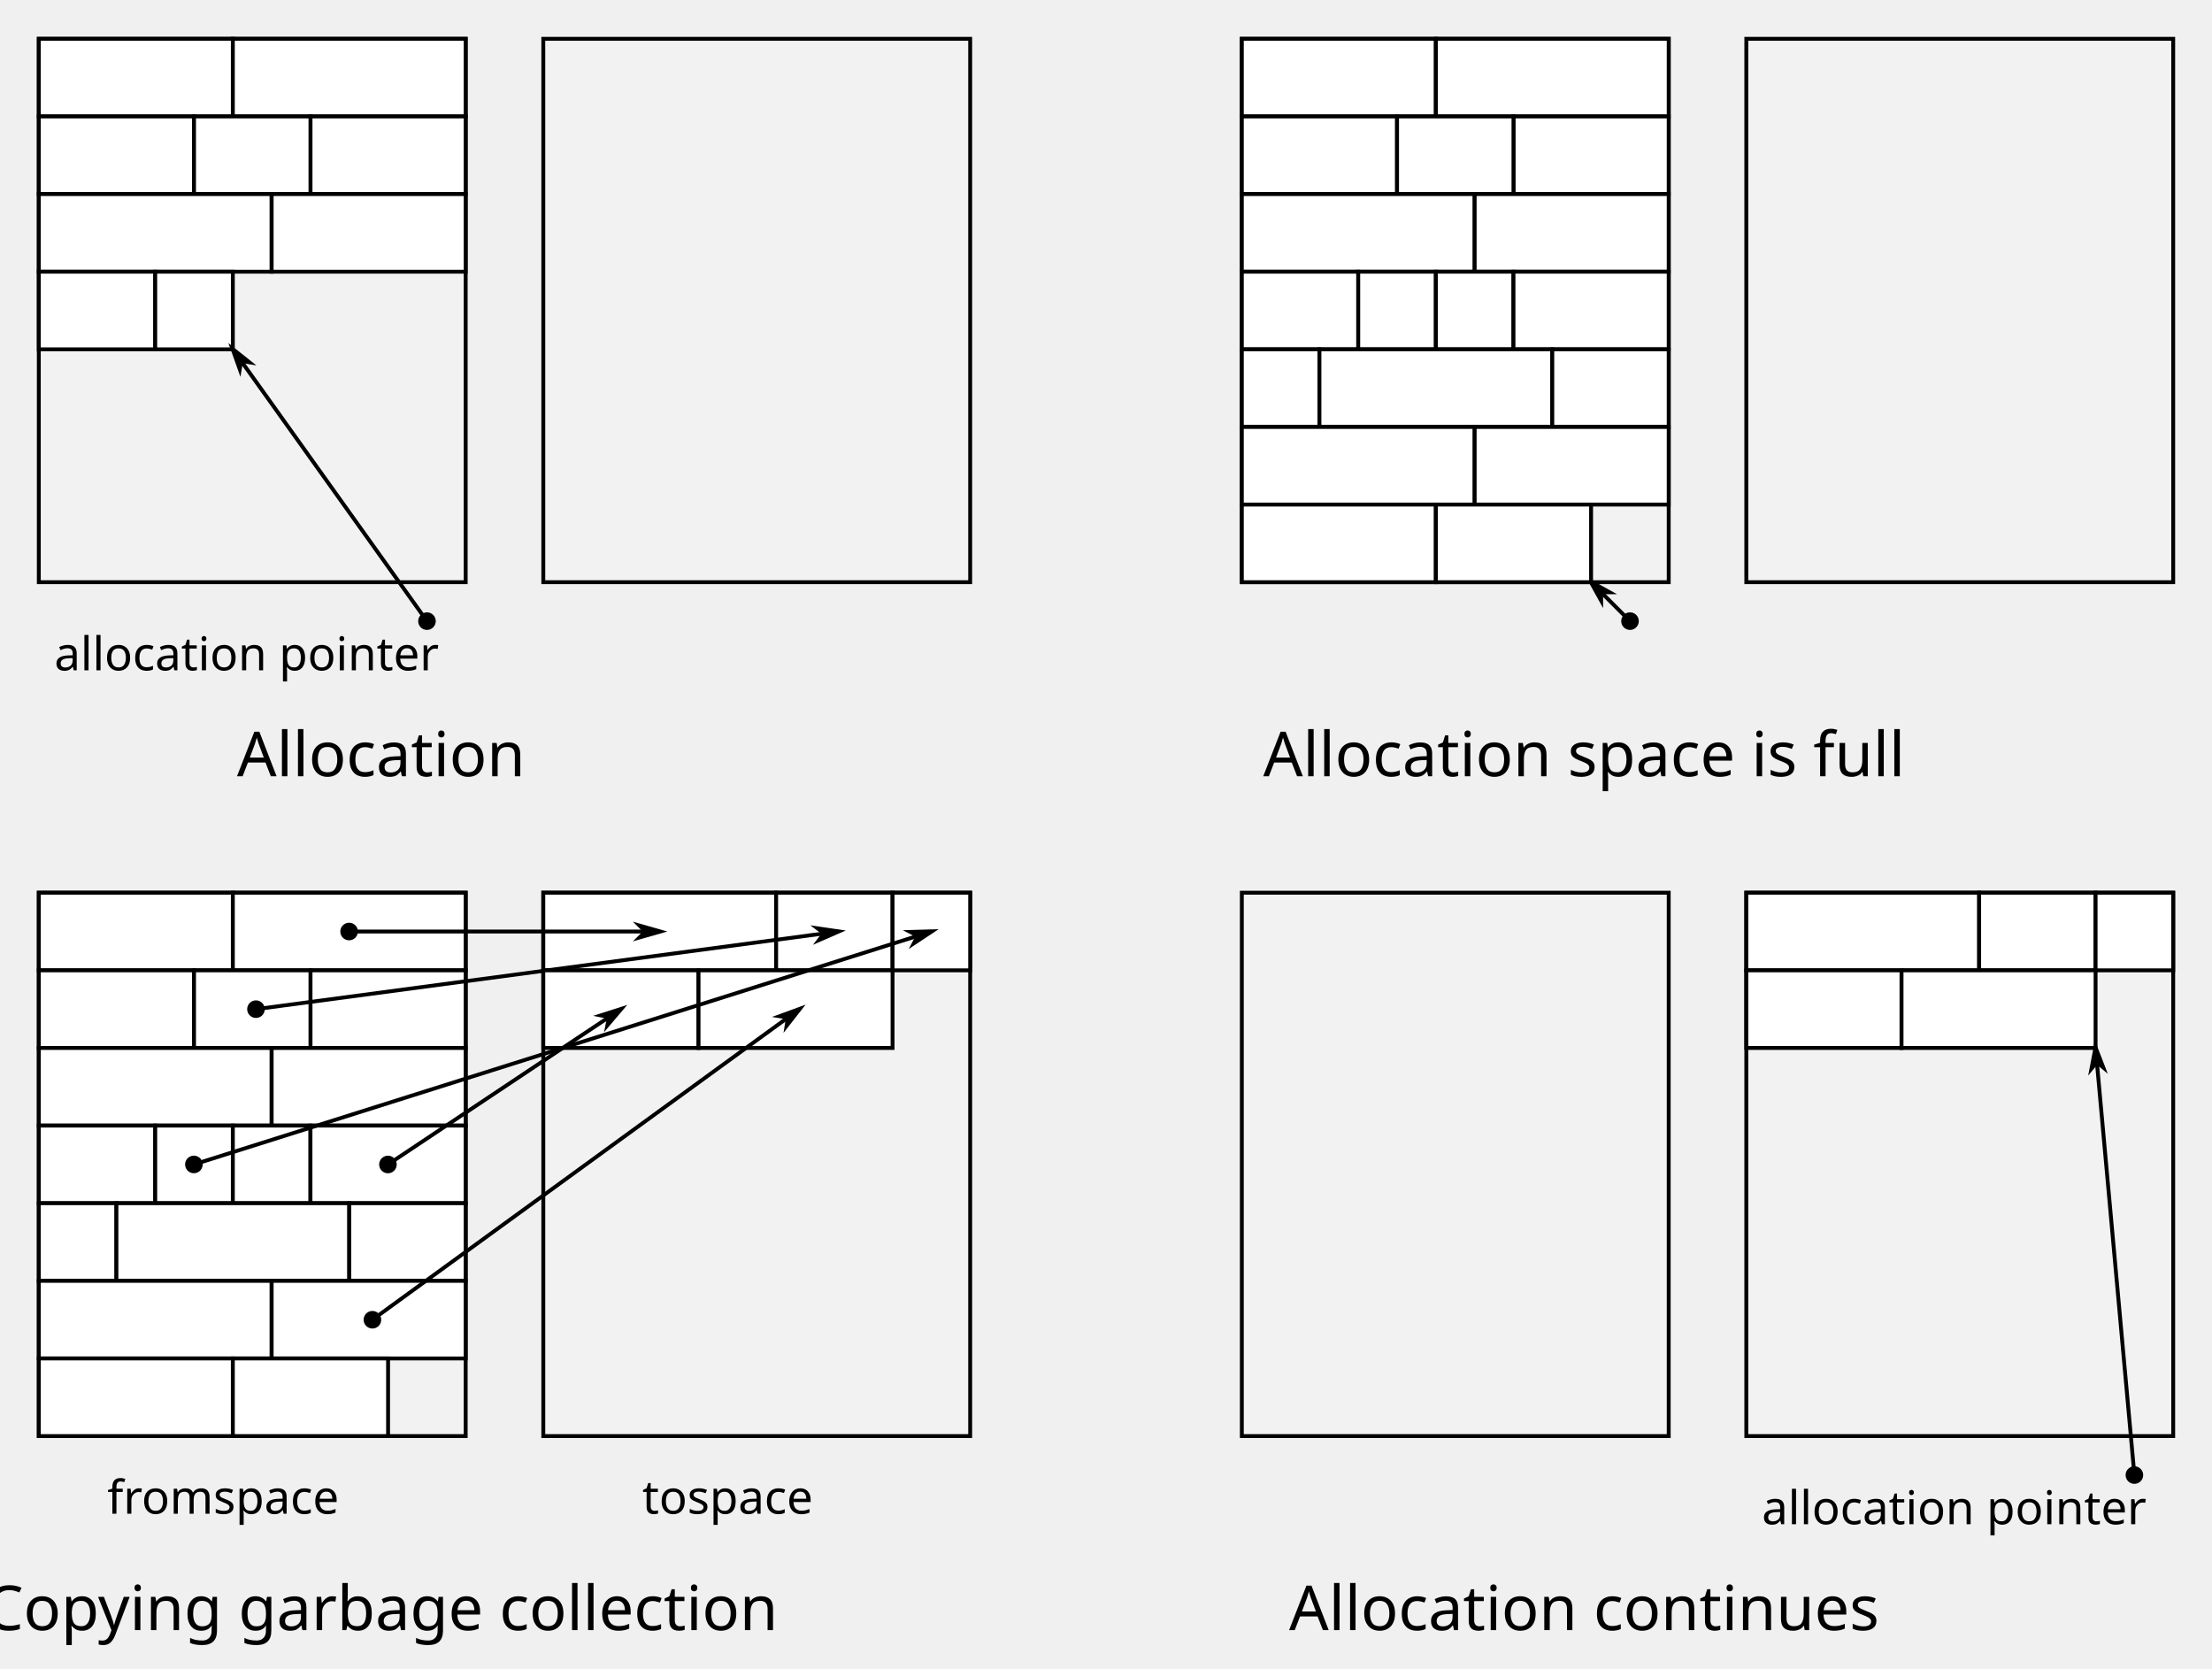
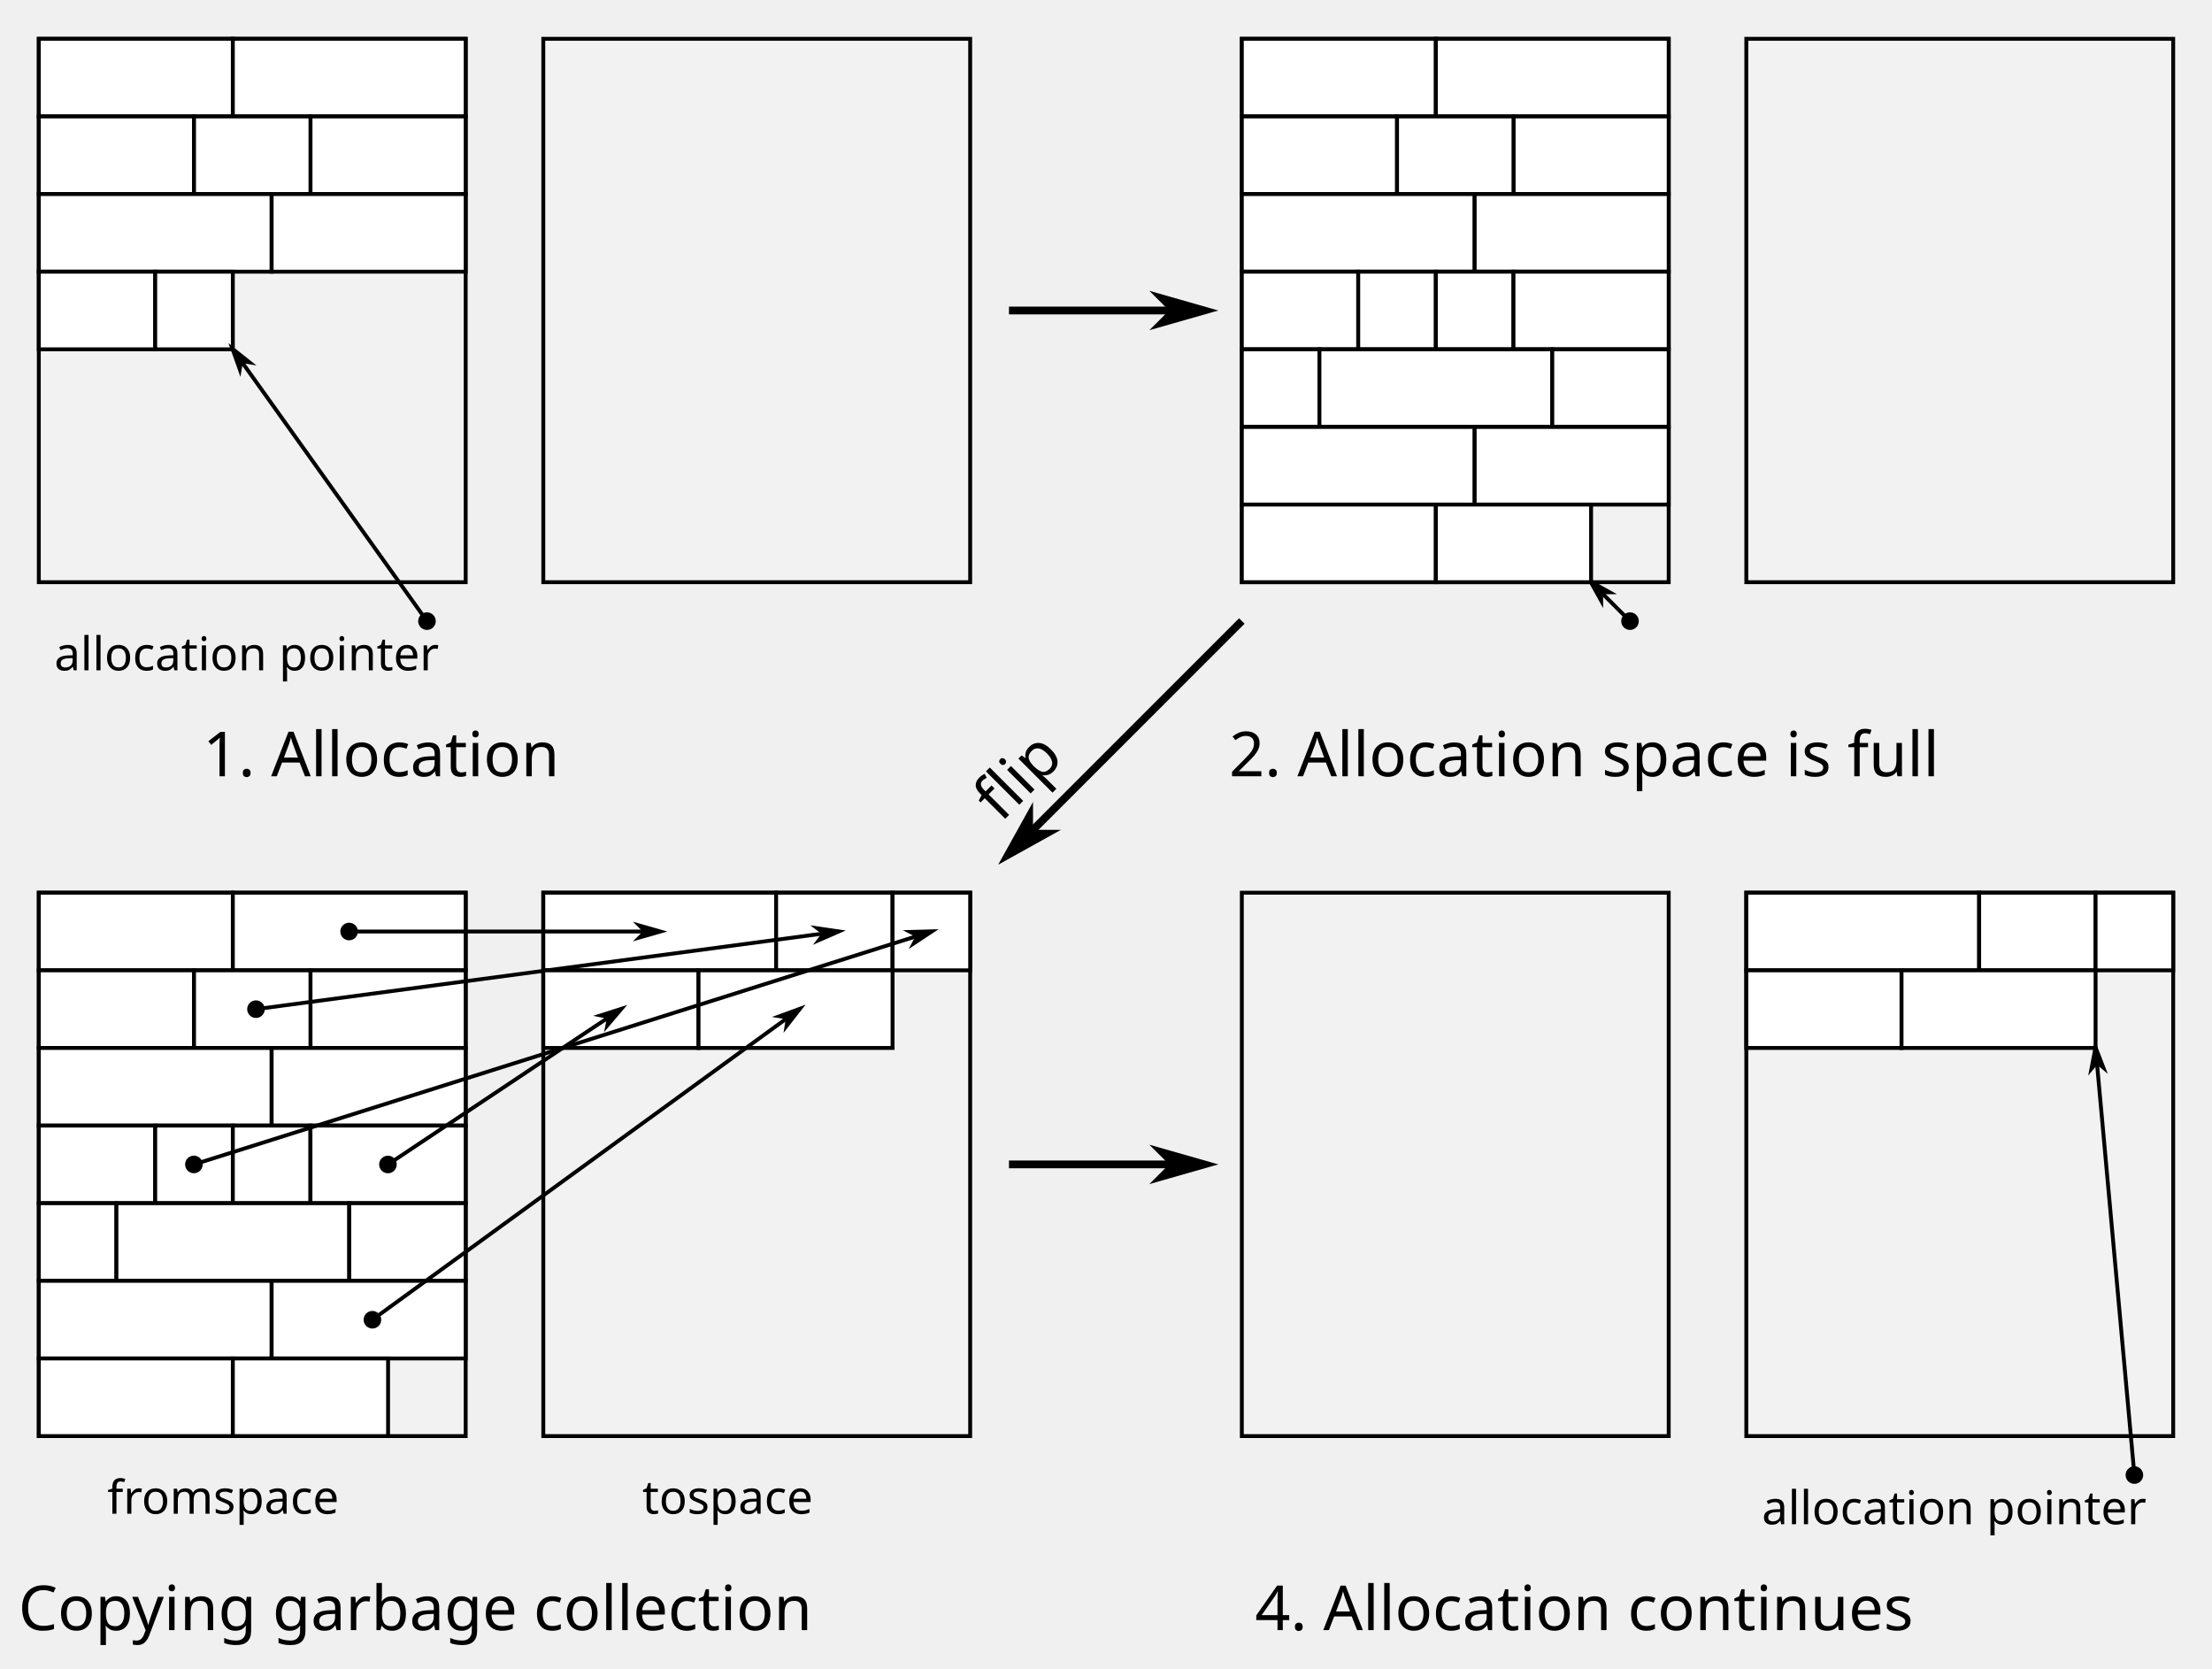
<svg xmlns="http://www.w3.org/2000/svg" width="570" height="430" id="svg17926" version="1.1">
  <defs id="defs17928">
    <marker orient="auto" refY="0" refX="0" id="Arrow1Mend" style="overflow:visible">
      <path id="path4418" d="M 0,0 5,-5 -12.5,0 5,5 0,0 z" style="fill-rule:evenodd;stroke:#000000;stroke-width:1pt;marker-start:none" transform="matrix(-0.4,0,0,-0.4,-4,0)" />
    </marker>
    <marker orient="auto" refY="0" refX="0" id="DotM" style="overflow:visible">
      <path id="path4474" d="m -2.5,-1 c 0,2.76 -2.24,5 -5,5 -2.76,0 -5,-2.24 -5,-5 0,-2.76 2.24,-5 5,-5 2.76,0 5,2.24 5,5 z" style="fill-rule:evenodd;stroke:#000000;stroke-width:1pt;marker-start:none;marker-end:none" transform="matrix(0.4,0,0,0.4,2.96,0.4)" />
    </marker>
    <marker orient="auto" refY="0" refX="0" id="Arrow1Lend" style="overflow:visible">
      <path id="path4412" d="M 0,0 5,-5 -12.5,0 5,5 0,0 z" style="fill-rule:evenodd;stroke:#000000;stroke-width:1pt;marker-start:none" transform="matrix(-0.8,0,0,-0.8,-10,0)" />
    </marker>
  </defs>
  <g id="layer1" transform="translate(0,-622.3622)">
    <rect style="fill:#f2f2f2;fill-opacity:1;stroke:#000000;stroke-width:1;stroke-linecap:butt;stroke-miterlimit:4;stroke-opacity:1;stroke-dasharray:none;stroke-dashoffset:0" id="rect17936" width="110" height="140" x="10" y="-772.362" transform="scale(1,-1)" />
    <rect y="-772.362" x="140" height="140" width="110" id="rect17938" style="fill:#f2f2f2;fill-opacity:1;stroke:#000000;stroke-width:1;stroke-linecap:butt;stroke-miterlimit:4;stroke-opacity:1;stroke-dasharray:none;stroke-dashoffset:0" transform="scale(1,-1)" />
    <rect style="fill:#ffffff;fill-opacity:1;stroke:#000000;stroke-width:1;stroke-linecap:butt;stroke-miterlimit:4;stroke-opacity:1;stroke-dasharray:none;stroke-dashoffset:0" id="rect17944" width="50" height="20" x="10" y="-652.362" transform="scale(1,-1)" />
    <rect y="-652.362" x="60" height="20" width="60" id="rect18454" style="fill:#ffffff;fill-opacity:1;stroke:#000000;stroke-width:1;stroke-linecap:butt;stroke-miterlimit:4;stroke-opacity:1;stroke-dasharray:none;stroke-dashoffset:0" transform="scale(1,-1)" />
    <rect y="-672.362" x="10" height="20" width="40" id="rect18456" style="fill:#ffffff;fill-opacity:1;stroke:#000000;stroke-width:1;stroke-linecap:butt;stroke-miterlimit:4;stroke-opacity:1;stroke-dasharray:none;stroke-dashoffset:0" transform="scale(1,-1)" />
    <rect style="fill:#ffffff;fill-opacity:1;stroke:#000000;stroke-width:1;stroke-linecap:butt;stroke-miterlimit:4;stroke-opacity:1;stroke-dasharray:none;stroke-dashoffset:0" id="rect18458" width="40" height="20" x="80" y="-672.362" transform="scale(1,-1)" />
    <rect style="fill:#ffffff;fill-opacity:1;stroke:#000000;stroke-width:1;stroke-linecap:butt;stroke-miterlimit:4;stroke-opacity:1;stroke-dasharray:none;stroke-dashoffset:0" id="rect18460" width="30" height="20" x="50" y="-672.362" transform="scale(1,-1)" />
    <rect style="fill:#ffffff;fill-opacity:1;stroke:#000000;stroke-width:1;stroke-linecap:butt;stroke-miterlimit:4;stroke-opacity:1;stroke-dasharray:none;stroke-dashoffset:0" id="rect18462" width="60" height="20" x="10" y="-692.362" transform="scale(1,-1)" />
    <rect y="-692.362" x="70" height="20" width="50" id="rect18464" style="fill:#ffffff;fill-opacity:1;stroke:#000000;stroke-width:1;stroke-linecap:butt;stroke-miterlimit:4;stroke-opacity:1;stroke-dasharray:none;stroke-dashoffset:0" transform="scale(1,-1)" />
    <rect y="-712.362" x="10" height="20" width="30" id="rect18466" style="fill:#ffffff;fill-opacity:1;stroke:#000000;stroke-width:1;stroke-linecap:butt;stroke-miterlimit:4;stroke-opacity:1;stroke-dasharray:none;stroke-dashoffset:0" transform="scale(1,-1)" />
    <rect style="fill:#ffffff;fill-opacity:1;stroke:#000000;stroke-width:1;stroke-linecap:butt;stroke-miterlimit:4;stroke-opacity:1;stroke-dasharray:none;stroke-dashoffset:0" id="rect18468" width="20" height="20" x="40" y="-712.362" transform="scale(1,-1)" />
    <path style="fill:none;stroke:#000000;stroke-width:1px;stroke-linecap:butt;stroke-linejoin:miter;stroke-opacity:1;marker-start:url(#DotM);marker-end:url(#Arrow1Mend)" d="m 110,782.362 -50,-70" id="path18470" />
    <text xml:space="preserve" style="font-size:40px;font-style:normal;font-weight:normal;line-height:125%;letter-spacing:0px;word-spacing:0px;fill:#000000;fill-opacity:1;stroke:none;font-family:Bitstream Vera Sans" x="14" y="795.065" id="text18844">
      <tspan id="tspan18846" x="14" y="795.065" style="font-size:12px;font-style:normal;font-variant:normal;font-weight:normal;font-stretch:normal;text-align:start;line-height:125%;writing-mode:lr-tb;text-anchor:start;font-family:Verdana;-inkscape-font-specification:Verdana">allocation pointer</tspan>
    </text>
    <rect y="-772.362" x="320" height="140" width="110" id="rect18848" style="fill:#f2f2f2;fill-opacity:1;stroke:#000000;stroke-width:1;stroke-linecap:butt;stroke-miterlimit:4;stroke-opacity:1;stroke-dasharray:none;stroke-dashoffset:0" transform="scale(1,-1)" />
    <rect style="fill:#f2f2f2;fill-opacity:1;stroke:#000000;stroke-width:1;stroke-linecap:butt;stroke-miterlimit:4;stroke-opacity:1;stroke-dasharray:none;stroke-dashoffset:0" id="rect18850" width="110" height="140" x="450" y="-772.362" transform="scale(1,-1)" />
    <rect y="-652.362" x="320" height="20" width="50" id="rect18852" style="fill:#ffffff;fill-opacity:1;stroke:#000000;stroke-width:1;stroke-linecap:butt;stroke-miterlimit:4;stroke-opacity:1;stroke-dasharray:none;stroke-dashoffset:0" transform="scale(1,-1)" />
    <rect style="fill:#ffffff;fill-opacity:1;stroke:#000000;stroke-width:1;stroke-linecap:butt;stroke-miterlimit:4;stroke-opacity:1;stroke-dasharray:none;stroke-dashoffset:0" id="rect18854" width="60" height="20" x="370" y="-652.362" transform="scale(1,-1)" />
    <rect style="fill:#ffffff;fill-opacity:1;stroke:#000000;stroke-width:1;stroke-linecap:butt;stroke-miterlimit:4;stroke-opacity:1;stroke-dasharray:none;stroke-dashoffset:0" id="rect18856" width="40" height="20" x="320" y="-672.362" transform="scale(1,-1)" />
    <rect y="-672.362" x="390" height="20" width="40" id="rect18858" style="fill:#ffffff;fill-opacity:1;stroke:#000000;stroke-width:1;stroke-linecap:butt;stroke-miterlimit:4;stroke-opacity:1;stroke-dasharray:none;stroke-dashoffset:0" transform="scale(1,-1)" />
    <rect y="-672.362" x="360" height="20" width="30" id="rect18860" style="fill:#ffffff;fill-opacity:1;stroke:#000000;stroke-width:1;stroke-linecap:butt;stroke-miterlimit:4;stroke-opacity:1;stroke-dasharray:none;stroke-dashoffset:0" transform="scale(1,-1)" />
    <rect y="-692.362" x="320" height="20" width="60" id="rect18862" style="fill:#ffffff;fill-opacity:1;stroke:#000000;stroke-width:1;stroke-linecap:butt;stroke-miterlimit:4;stroke-opacity:1;stroke-dasharray:none;stroke-dashoffset:0" transform="scale(1,-1)" />
    <rect style="fill:#ffffff;fill-opacity:1;stroke:#000000;stroke-width:1;stroke-linecap:butt;stroke-miterlimit:4;stroke-opacity:1;stroke-dasharray:none;stroke-dashoffset:0" id="rect18864" width="50" height="20" x="380" y="-692.362" transform="scale(1,-1)" />
    <rect style="fill:#ffffff;fill-opacity:1;stroke:#000000;stroke-width:1;stroke-linecap:butt;stroke-miterlimit:4;stroke-opacity:1;stroke-dasharray:none;stroke-dashoffset:0" id="rect18866" width="30" height="20" x="320" y="-712.362" transform="scale(1,-1)" />
    <rect y="-712.362" x="350" height="20" width="20" id="rect18868" style="fill:#ffffff;fill-opacity:1;stroke:#000000;stroke-width:1;stroke-linecap:butt;stroke-miterlimit:4;stroke-opacity:1;stroke-dasharray:none;stroke-dashoffset:0" transform="scale(1,-1)" />
    <path id="path18870" d="m 420,782.362 -10,-10" style="fill:none;stroke:#000000;stroke-width:1px;stroke-linecap:butt;stroke-linejoin:miter;stroke-opacity:1;marker-start:url(#DotM);marker-end:url(#Arrow1Mend)" />
    <rect style="fill:#ffffff;fill-opacity:1;stroke:#000000;stroke-width:1;stroke-linecap:butt;stroke-miterlimit:4;stroke-opacity:1;stroke-dasharray:none;stroke-dashoffset:0" id="rect18872" width="20" height="20" x="370" y="-712.362" transform="scale(1,-1)" />
    <rect style="fill:#ffffff;fill-opacity:1;stroke:#000000;stroke-width:1;stroke-linecap:butt;stroke-miterlimit:4;stroke-opacity:1;stroke-dasharray:none;stroke-dashoffset:0" id="rect18874" width="40" height="20" x="390" y="-712.362" transform="scale(1,-1)" />
    <rect style="fill:#ffffff;fill-opacity:1;stroke:#000000;stroke-width:1;stroke-linecap:butt;stroke-miterlimit:4;stroke-opacity:1;stroke-dasharray:none;stroke-dashoffset:0" id="rect18876" width="20" height="20" x="320" y="-732.362" transform="scale(1,-1)" />
    <rect style="fill:#ffffff;fill-opacity:1;stroke:#000000;stroke-width:1;stroke-linecap:butt;stroke-miterlimit:4;stroke-opacity:1;stroke-dasharray:none;stroke-dashoffset:0" id="rect18878" width="60" height="20" x="340" y="-732.362" transform="scale(1,-1)" />
    <rect style="fill:#ffffff;fill-opacity:1;stroke:#000000;stroke-width:1;stroke-linecap:butt;stroke-miterlimit:4;stroke-opacity:1;stroke-dasharray:none;stroke-dashoffset:0" id="rect18880" width="30" height="20" x="400" y="-732.362" transform="scale(1,-1)" />
    <rect y="-752.362" x="320" height="20" width="60" id="rect18882" style="fill:#ffffff;fill-opacity:1;stroke:#000000;stroke-width:1;stroke-linecap:butt;stroke-miterlimit:4;stroke-opacity:1;stroke-dasharray:none;stroke-dashoffset:0" transform="scale(1,-1)" />
    <rect y="-752.362" x="380" height="20" width="50" id="rect18884" style="fill:#ffffff;fill-opacity:1;stroke:#000000;stroke-width:1;stroke-linecap:butt;stroke-miterlimit:4;stroke-opacity:1;stroke-dasharray:none;stroke-dashoffset:0" transform="scale(1,-1)" />
    <rect y="-772.362" x="320" height="20" width="50" id="rect18886" style="fill:#ffffff;fill-opacity:1;stroke:#000000;stroke-width:1;stroke-linecap:butt;stroke-miterlimit:4;stroke-opacity:1;stroke-dasharray:none;stroke-dashoffset:0" transform="scale(1,-1)" />
    <rect y="-772.362" x="370" height="20" width="40" id="rect18888" style="fill:#ffffff;fill-opacity:1;stroke:#000000;stroke-width:1;stroke-linecap:butt;stroke-miterlimit:4;stroke-opacity:1;stroke-dasharray:none;stroke-dashoffset:0" transform="scale(1,-1)" />
    <rect style="fill:#f2f2f2;fill-opacity:1;stroke:#000000;stroke-width:1;stroke-linecap:butt;stroke-miterlimit:4;stroke-opacity:1;stroke-dasharray:none;stroke-dashoffset:0" id="rect19078" width="110" height="140" x="10" y="-992.362" transform="scale(1,-1)" />
    <rect y="-992.362" x="140" height="140" width="110" id="rect19080" style="fill:#f2f2f2;fill-opacity:1;stroke:#000000;stroke-width:1;stroke-linecap:butt;stroke-miterlimit:4;stroke-opacity:1;stroke-dasharray:none;stroke-dashoffset:0" transform="scale(1,-1)" />
    <rect style="fill:#ffffff;fill-opacity:1;stroke:#000000;stroke-width:1;stroke-linecap:butt;stroke-miterlimit:4;stroke-opacity:1;stroke-dasharray:none;stroke-dashoffset:0" id="rect19082" width="50" height="20" x="10" y="-872.362" transform="scale(1,-1)" />
    <rect y="-872.362" x="60" height="20" width="60" id="rect19084" style="fill:#ffffff;fill-opacity:1;stroke:#000000;stroke-width:1;stroke-linecap:butt;stroke-miterlimit:4;stroke-opacity:1;stroke-dasharray:none;stroke-dashoffset:0" transform="scale(1,-1)" />
    <rect y="-892.362" x="10" height="20" width="40" id="rect19086" style="fill:#ffffff;fill-opacity:1;stroke:#000000;stroke-width:1;stroke-linecap:butt;stroke-miterlimit:4;stroke-opacity:1;stroke-dasharray:none;stroke-dashoffset:0" transform="scale(1,-1)" />
    <rect style="fill:#ffffff;fill-opacity:1;stroke:#000000;stroke-width:1;stroke-linecap:butt;stroke-miterlimit:4;stroke-opacity:1;stroke-dasharray:none;stroke-dashoffset:0" id="rect19088" width="40" height="20" x="80" y="-892.362" transform="scale(1,-1)" />
    <rect style="fill:#ffffff;fill-opacity:1;stroke:#000000;stroke-width:1;stroke-linecap:butt;stroke-miterlimit:4;stroke-opacity:1;stroke-dasharray:none;stroke-dashoffset:0" id="rect19090" width="30" height="20" x="50" y="-892.362" transform="scale(1,-1)" />
    <rect style="fill:#ffffff;fill-opacity:1;stroke:#000000;stroke-width:1;stroke-linecap:butt;stroke-miterlimit:4;stroke-opacity:1;stroke-dasharray:none;stroke-dashoffset:0" id="rect19092" width="60" height="20" x="10" y="-912.362" transform="scale(1,-1)" />
    <rect y="-912.362" x="70" height="20" width="50" id="rect19094" style="fill:#ffffff;fill-opacity:1;stroke:#000000;stroke-width:1;stroke-linecap:butt;stroke-miterlimit:4;stroke-opacity:1;stroke-dasharray:none;stroke-dashoffset:0" transform="scale(1,-1)" />
    <rect y="-932.362" x="10" height="20" width="30" id="rect19096" style="fill:#ffffff;fill-opacity:1;stroke:#000000;stroke-width:1;stroke-linecap:butt;stroke-miterlimit:4;stroke-opacity:1;stroke-dasharray:none;stroke-dashoffset:0" transform="scale(1,-1)" />
    <rect style="fill:#ffffff;fill-opacity:1;stroke:#000000;stroke-width:1;stroke-linecap:butt;stroke-miterlimit:4;stroke-opacity:1;stroke-dasharray:none;stroke-dashoffset:0" id="rect19098" width="20" height="20" x="40" y="-932.362" transform="scale(1,-1)" />
    <rect y="-932.362" x="60" height="20" width="20" id="rect19102" style="fill:#ffffff;fill-opacity:1;stroke:#000000;stroke-width:1;stroke-linecap:butt;stroke-miterlimit:4;stroke-opacity:1;stroke-dasharray:none;stroke-dashoffset:0" transform="scale(1,-1)" />
    <rect y="-932.362" x="80" height="20" width="40" id="rect19104" style="fill:#ffffff;fill-opacity:1;stroke:#000000;stroke-width:1;stroke-linecap:butt;stroke-miterlimit:4;stroke-opacity:1;stroke-dasharray:none;stroke-dashoffset:0" transform="scale(1,-1)" />
    <rect y="-952.362" x="10" height="20" width="20" id="rect19106" style="fill:#ffffff;fill-opacity:1;stroke:#000000;stroke-width:1;stroke-linecap:butt;stroke-miterlimit:4;stroke-opacity:1;stroke-dasharray:none;stroke-dashoffset:0" transform="scale(1,-1)" />
    <rect y="-952.362" x="30" height="20" width="60" id="rect19108" style="fill:#ffffff;fill-opacity:1;stroke:#000000;stroke-width:1;stroke-linecap:butt;stroke-miterlimit:4;stroke-opacity:1;stroke-dasharray:none;stroke-dashoffset:0" transform="scale(1,-1)" />
    <rect y="-952.362" x="90" height="20" width="30" id="rect19110" style="fill:#ffffff;fill-opacity:1;stroke:#000000;stroke-width:1;stroke-linecap:butt;stroke-miterlimit:4;stroke-opacity:1;stroke-dasharray:none;stroke-dashoffset:0" transform="scale(1,-1)" />
    <rect style="fill:#ffffff;fill-opacity:1;stroke:#000000;stroke-width:1;stroke-linecap:butt;stroke-miterlimit:4;stroke-opacity:1;stroke-dasharray:none;stroke-dashoffset:0" id="rect19112" width="60" height="20" x="10" y="-972.362" transform="scale(1,-1)" />
    <rect style="fill:#ffffff;fill-opacity:1;stroke:#000000;stroke-width:1;stroke-linecap:butt;stroke-miterlimit:4;stroke-opacity:1;stroke-dasharray:none;stroke-dashoffset:0" id="rect19114" width="50" height="20" x="70" y="-972.362" transform="scale(1,-1)" />
    <rect style="fill:#ffffff;fill-opacity:1;stroke:#000000;stroke-width:1;stroke-linecap:butt;stroke-miterlimit:4;stroke-opacity:1;stroke-dasharray:none;stroke-dashoffset:0" id="rect19116" width="50" height="20" x="10" y="-992.362" transform="scale(1,-1)" />
    <rect style="fill:#ffffff;fill-opacity:1;stroke:#000000;stroke-width:1;stroke-linecap:butt;stroke-miterlimit:4;stroke-opacity:1;stroke-dasharray:none;stroke-dashoffset:0" id="rect19118" width="40" height="20" x="60" y="-992.362" transform="scale(1,-1)" />
    <rect style="fill:#ffffff;fill-opacity:1;stroke:#000000;stroke-width:1;stroke-linecap:butt;stroke-miterlimit:4;stroke-opacity:1;stroke-dasharray:none;stroke-dashoffset:0" id="rect19120" width="60" height="20" x="140" y="-872.362" transform="scale(1,-1)" />
    <path style="fill:none;stroke:#000000;stroke-width:1px;stroke-linecap:butt;stroke-linejoin:miter;stroke-opacity:1;marker-start:url(#DotM);marker-end:url(#Arrow1Mend)" d="m 90,862.362 80,0" id="path19124" />
    <rect y="-872.362" x="200" height="20" width="30" id="rect19138" style="fill:#ffffff;fill-opacity:1;stroke:#000000;stroke-width:1;stroke-linecap:butt;stroke-miterlimit:4;stroke-opacity:1;stroke-dasharray:none;stroke-dashoffset:0" transform="scale(1,-1)" />
    <path id="path19126" d="M 66,882.362 216,862.362" style="fill:none;stroke:#000000;stroke-width:1px;stroke-linecap:butt;stroke-linejoin:miter;stroke-opacity:1;marker-start:url(#DotM);marker-end:url(#Arrow1Mend)" />
    <rect y="-872.362" x="230" height="20" width="20" id="rect19140" style="fill:#ffffff;fill-opacity:1;stroke:#000000;stroke-width:1;stroke-linecap:butt;stroke-miterlimit:4;stroke-opacity:1;stroke-dasharray:none;stroke-dashoffset:0" transform="scale(1,-1)" />
    <rect style="fill:#ffffff;fill-opacity:1;stroke:#000000;stroke-width:1;stroke-linecap:butt;stroke-miterlimit:4;stroke-opacity:1;stroke-dasharray:none;stroke-dashoffset:0" id="rect19148" width="40" height="20" x="140" y="-892.362" transform="scale(1,-1)" />
    <path id="path19150" d="m 100,922.362 60,-40" style="fill:none;stroke:#000000;stroke-width:1px;stroke-linecap:butt;stroke-linejoin:miter;stroke-opacity:1;marker-start:url(#DotM);marker-end:url(#Arrow1Mend)" />
    <rect y="-892.362" x="180" height="20" width="50" id="rect19152" style="fill:#ffffff;fill-opacity:1;stroke:#000000;stroke-width:1;stroke-linecap:butt;stroke-miterlimit:4;stroke-opacity:1;stroke-dasharray:none;stroke-dashoffset:0" transform="scale(1,-1)" />
    <path style="fill:none;stroke:#000000;stroke-width:1px;stroke-linecap:butt;stroke-linejoin:miter;stroke-opacity:1;marker-start:url(#DotM);marker-end:url(#Arrow1Mend)" d="m 96,962.362 110,-80" id="path19154" />
    <path id="path19144" d="M 50,922.362 240,862.362" style="fill:none;stroke:#000000;stroke-width:1px;stroke-linecap:butt;stroke-linejoin:miter;stroke-opacity:1;marker-start:url(#DotM);marker-end:url(#Arrow1Mend)" />
    <rect style="fill:#f2f2f2;fill-opacity:1;stroke:#000000;stroke-width:1;stroke-linecap:butt;stroke-miterlimit:4;stroke-opacity:1;stroke-dasharray:none;stroke-dashoffset:0" id="rect19156" width="110" height="140" x="450" y="-992.362" transform="scale(1,-1)" />
    <rect y="-872.362" x="450" height="20" width="60" id="rect19158" style="fill:#ffffff;fill-opacity:1;stroke:#000000;stroke-width:1;stroke-linecap:butt;stroke-miterlimit:4;stroke-opacity:1;stroke-dasharray:none;stroke-dashoffset:0" transform="scale(1,-1)" />
    <rect style="fill:#ffffff;fill-opacity:1;stroke:#000000;stroke-width:1;stroke-linecap:butt;stroke-miterlimit:4;stroke-opacity:1;stroke-dasharray:none;stroke-dashoffset:0" id="rect19160" width="30" height="20" x="510" y="-872.362" transform="scale(1,-1)" />
    <rect style="fill:#ffffff;fill-opacity:1;stroke:#000000;stroke-width:1;stroke-linecap:butt;stroke-miterlimit:4;stroke-opacity:1;stroke-dasharray:none;stroke-dashoffset:0" id="rect19162" width="20" height="20" x="540" y="-872.362" transform="scale(1,-1)" />
    <rect y="-892.362" x="450" height="20" width="40" id="rect19164" style="fill:#ffffff;fill-opacity:1;stroke:#000000;stroke-width:1;stroke-linecap:butt;stroke-miterlimit:4;stroke-opacity:1;stroke-dasharray:none;stroke-dashoffset:0" transform="scale(1,-1)" />
    <rect style="fill:#ffffff;fill-opacity:1;stroke:#000000;stroke-width:1;stroke-linecap:butt;stroke-miterlimit:4;stroke-opacity:1;stroke-dasharray:none;stroke-dashoffset:0" id="rect19166" width="50" height="20" x="490" y="-892.362" transform="scale(1,-1)" />
    <rect style="fill:#f2f2f2;fill-opacity:1;stroke:#000000;stroke-width:1;stroke-linecap:butt;stroke-miterlimit:4;stroke-opacity:1;stroke-dasharray:none;stroke-dashoffset:0" id="rect19168" width="110" height="140" x="320" y="-992.362" transform="scale(1,-1)" />
    <path id="path19170" d="M 550,1002.362 540,892.362" style="fill:none;stroke:#000000;stroke-width:1px;stroke-linecap:butt;stroke-linejoin:miter;stroke-opacity:1;marker-start:url(#DotM);marker-end:url(#Arrow1Mend)" />
    <text id="text19172" y="1015.065" x="454" style="font-size:40px;font-style:normal;font-weight:normal;line-height:125%;letter-spacing:0px;word-spacing:0px;fill:#000000;fill-opacity:1;stroke:none;font-family:Bitstream Vera Sans" xml:space="preserve">
      <tspan style="font-size:12px;font-style:normal;font-variant:normal;font-weight:normal;font-stretch:normal;text-align:start;line-height:125%;writing-mode:lr-tb;text-anchor:start;font-family:Verdana;-inkscape-font-specification:Verdana" y="1015.065" x="454" id="tspan19174">allocation pointer</tspan>
    </text>
    <text id="text19176" y="822.362" x="130" style="font-size:40px;font-style:normal;font-weight:normal;line-height:125%;letter-spacing:0px;word-spacing:0px;fill:#000000;fill-opacity:1;stroke:none;font-family:Bitstream Vera Sans" xml:space="preserve">
-       <tspan style="font-size:16px;font-style:normal;font-variant:normal;font-weight:normal;font-stretch:normal;text-align:center;line-height:125%;writing-mode:lr-tb;text-anchor:middle;font-family:Verdana;-inkscape-font-specification:Verdana" y="822.362" x="130" id="tspan19178">Allocation</tspan>
+       <tspan style="font-size:16px;font-style:normal;font-variant:normal;font-weight:normal;font-stretch:normal;text-align:center;line-height:125%;writing-mode:lr-tb;text-anchor:middle;font-family:Verdana;-inkscape-font-specification:Verdana" y="822.362" x="130" id="tspan19178">1. Allocation</tspan>
    </text>
    <text xml:space="preserve" style="font-size:40px;font-style:normal;font-weight:normal;line-height:125%;letter-spacing:0px;word-spacing:0px;fill:#000000;fill-opacity:1;stroke:none;font-family:Bitstream Vera Sans" x="440" y="822.362" id="text19180">
-       <tspan id="tspan19182" x="440" y="822.362" style="font-size:16px;font-style:normal;font-variant:normal;font-weight:normal;font-stretch:normal;text-align:center;line-height:125%;writing-mode:lr-tb;text-anchor:middle;font-family:Verdana;-inkscape-font-specification:Verdana">Allocation space is full</tspan>
+       <tspan id="tspan19182" x="440" y="822.362" style="font-size:16px;font-style:normal;font-variant:normal;font-weight:normal;font-stretch:normal;text-align:center;line-height:125%;writing-mode:lr-tb;text-anchor:middle;font-family:Verdana;-inkscape-font-specification:Verdana">2. Allocation space is full</tspan>
    </text>
    <text xml:space="preserve" style="font-size:40px;font-style:normal;font-weight:normal;line-height:125%;letter-spacing:0px;word-spacing:0px;fill:#000000;fill-opacity:1;stroke:none;font-family:Bitstream Vera Sans" x="130" y="1042.362" id="text19184">
-       <tspan id="tspan19186" x="130" y="1042.362" style="font-size:16px;font-style:normal;font-variant:normal;font-weight:normal;font-stretch:normal;text-align:center;line-height:125%;writing-mode:lr-tb;text-anchor:middle;font-family:Verdana;-inkscape-font-specification:Verdana">Copying garbage collection</tspan>
+       <tspan id="tspan19186" x="130" y="1042.362" style="font-size:16px;font-style:normal;font-variant:normal;font-weight:normal;font-stretch:normal;text-align:center;line-height:125%;writing-mode:lr-tb;text-anchor:middle;font-family:Verdana;-inkscape-font-specification:Verdana">3. Copying garbage collection</tspan>
    </text>
    <text id="text19188" y="1042.362" x="440" style="font-size:40px;font-style:normal;font-weight:normal;line-height:125%;letter-spacing:0px;word-spacing:0px;fill:#000000;fill-opacity:1;stroke:none;font-family:Bitstream Vera Sans" xml:space="preserve">
-       <tspan style="font-size:16px;font-style:normal;font-variant:normal;font-weight:normal;font-stretch:normal;text-align:center;line-height:125%;writing-mode:lr-tb;text-anchor:middle;font-family:Verdana;-inkscape-font-specification:Verdana" y="1042.362" x="440" id="tspan19190">Allocation continues</tspan>
+       <tspan style="font-size:16px;font-style:normal;font-variant:normal;font-weight:normal;font-stretch:normal;text-align:center;line-height:125%;writing-mode:lr-tb;text-anchor:middle;font-family:Verdana;-inkscape-font-specification:Verdana" y="1042.362" x="440" id="tspan19190">4. Allocation continues</tspan>
    </text>
    <text id="text6995" y="1012.362" x="65.301" style="font-size:12px;font-style:normal;font-variant:normal;font-weight:normal;font-stretch:normal;text-align:center;line-height:125%;letter-spacing:0px;word-spacing:0px;writing-mode:lr-tb;text-anchor:middle;fill:#000000;fill-opacity:1;stroke:none;font-family:Verdana;-inkscape-font-specification:Verdana" xml:space="preserve">
      <tspan style="font-size:12px;font-style:normal;font-variant:normal;font-weight:normal;font-stretch:normal;text-align:center;line-height:125%;writing-mode:lr-tb;text-anchor:middle;font-family:Verdana;-inkscape-font-specification:Verdana" y="1012.362" x="65.301" id="tspan6997">fromspace</tspan>
    </text>
    <text xml:space="preserve" style="font-size:12px;font-style:normal;font-variant:normal;font-weight:normal;font-stretch:normal;text-align:center;line-height:125%;letter-spacing:0px;word-spacing:0px;writing-mode:lr-tb;text-anchor:middle;fill:#000000;fill-opacity:1;stroke:none;font-family:Verdana;-inkscape-font-specification:Verdana" x="195.301" y="1012.362" id="text6999">
      <tspan id="tspan7001" x="195.301" y="1012.362" style="font-size:12px;font-style:normal;font-variant:normal;font-weight:normal;font-stretch:normal;text-align:center;line-height:125%;writing-mode:lr-tb;text-anchor:middle;font-family:Verdana;-inkscape-font-specification:Verdana">tospace</tspan>
    </text>
+     <path style="fill:none;stroke:#000000;stroke-width:2;stroke-linecap:butt;stroke-linejoin:miter;stroke-opacity:1;marker-end:url(#Arrow1Mend);stroke-miterlimit:4;stroke-dasharray:none" d="m 260,80 50,0" id="path3234" transform="translate(0,622.3622)" />
+     <path id="path4214" d="m 260,922.362 50,0" style="fill:none;stroke:#000000;stroke-width:2;stroke-linecap:butt;stroke-linejoin:miter;stroke-miterlimit:4;stroke-opacity:1;stroke-dasharray:none;marker-end:url(#Arrow1Mend)" />
+     <path id="path4216" d="m 320,782.362 -60,60" style="fill:none;stroke:#000000;stroke-width:2;stroke-linecap:butt;stroke-linejoin:miter;stroke-miterlimit:4;stroke-opacity:1;stroke-dasharray:none;marker-end:url(#Arrow1Mend)" />
+     <text xml:space="preserve" style="font-size:40px;font-style:normal;font-weight:normal;line-height:125%;fill:#000000;fill-opacity:1;stroke:none;font-family:Bitstream Vera Sans" x="-364.234" y="772.417" id="text4218" transform="matrix(0.7071068,-0.7071068,0.7071068,0.7071068,0,0)">
+       <tspan id="tspan4220" x="-364.234" y="772.417" style="font-size:16px;font-style:normal;font-variant:normal;font-weight:normal;font-stretch:normal;text-align:center;line-height:125%;writing-mode:lr-tb;text-anchor:middle;font-family:Verdana;-inkscape-font-specification:Verdana">flip</tspan>
+     </text>
  </g>
</svg>
